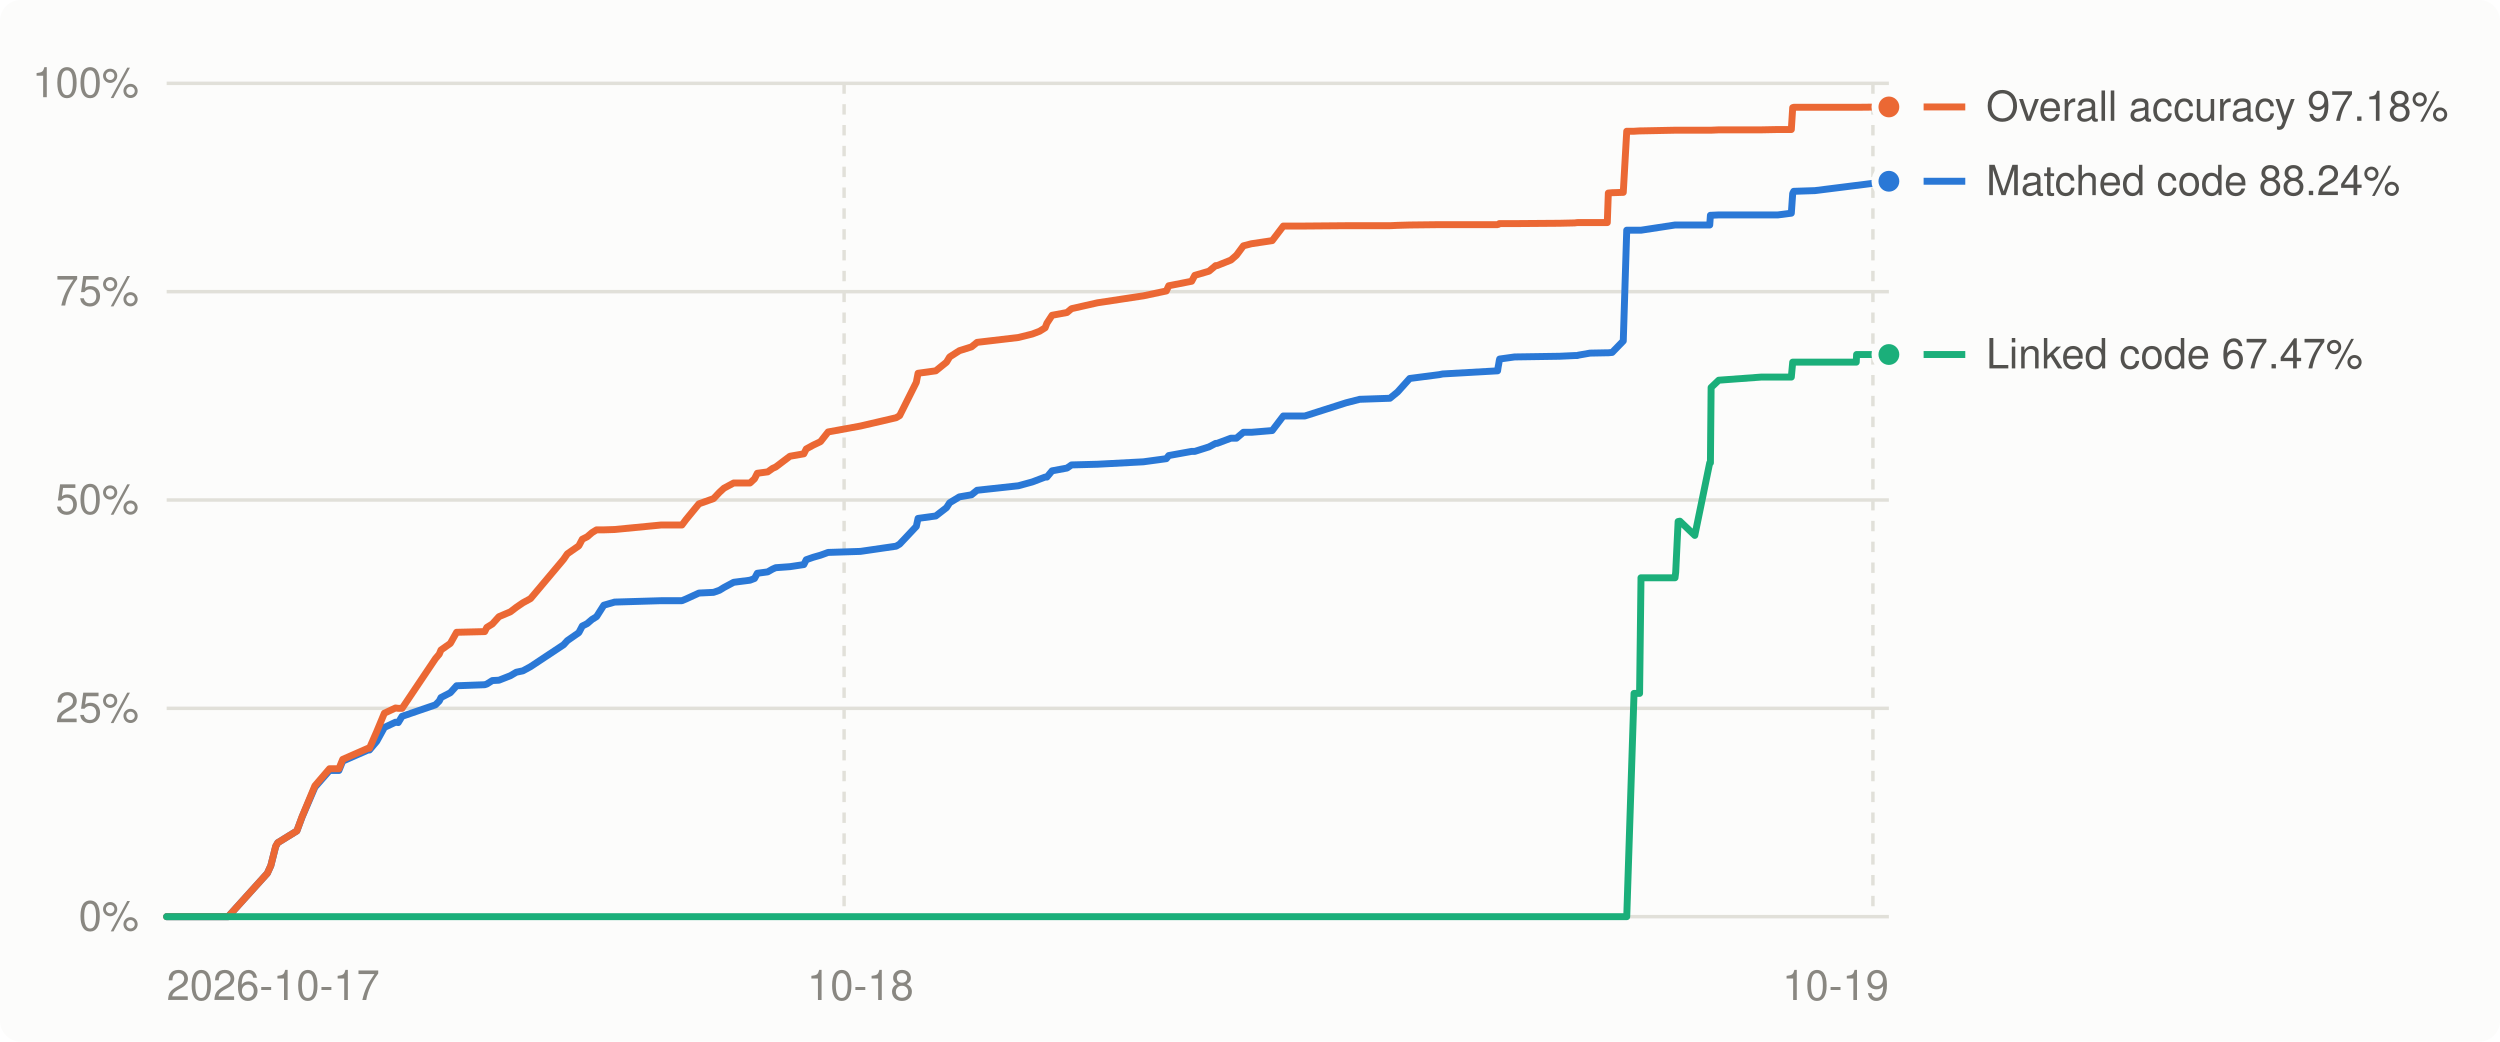
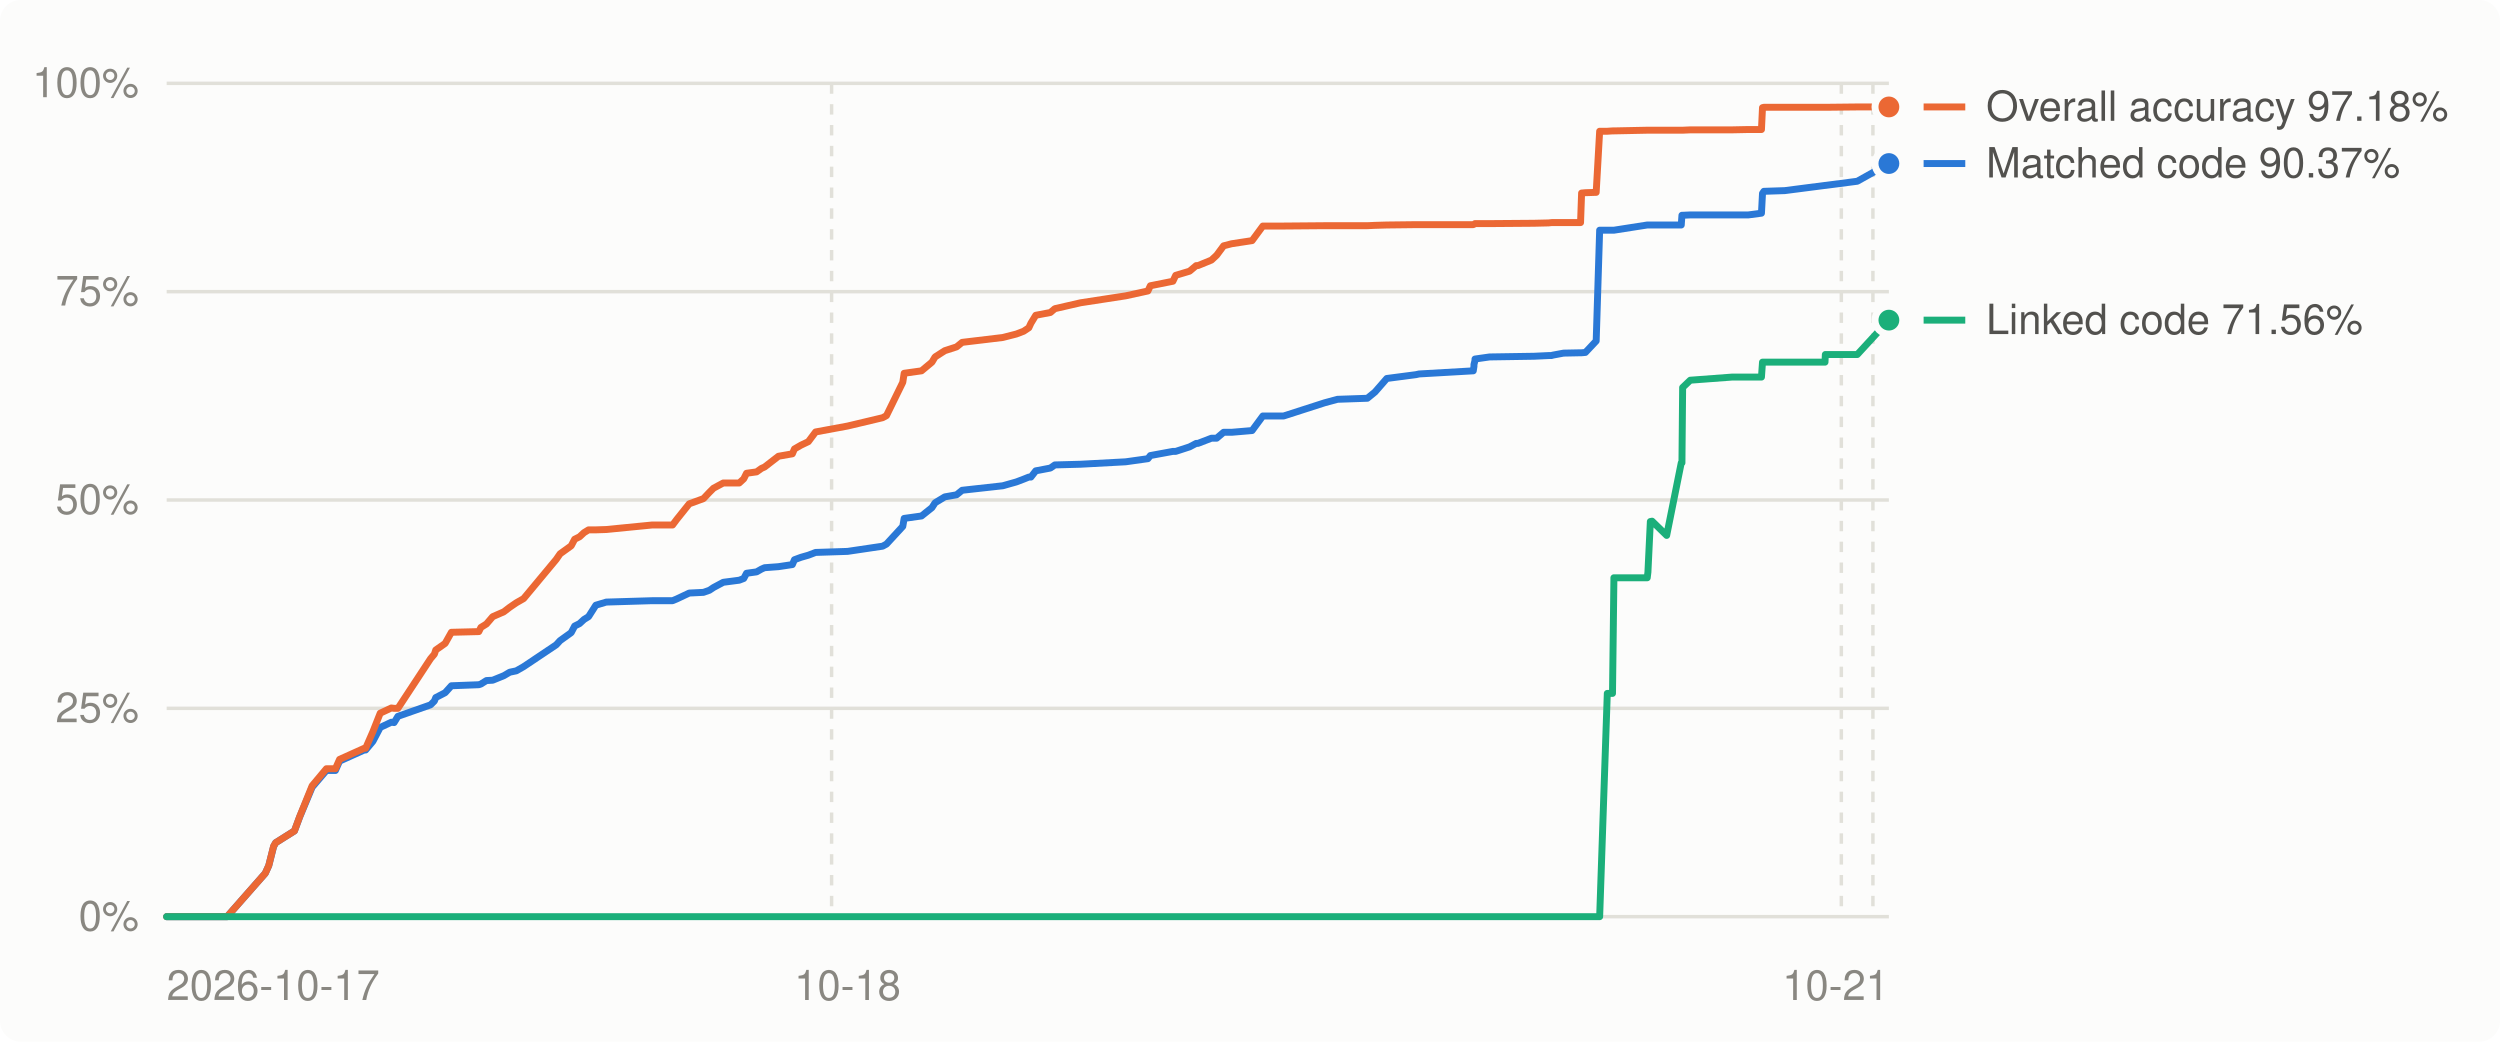
<svg xmlns="http://www.w3.org/2000/svg" viewBox="0 0 720 300" width="720" height="300" role="img" aria-label="Decompilation progress over time">
  <style>
.bg{fill:#fcfcfb}.grid{stroke:#e1e0d9}.muted{fill:#898781}.lbl{fill:#52514e}.ln0{stroke:#2a78d6}.dot0{fill:#2a78d6;stroke:#fcfcfb}.ln1{stroke:#eb6834}.dot1{fill:#eb6834;stroke:#fcfcfb}.ln2{stroke:#1baf7a}.dot2{fill:#1baf7a;stroke:#fcfcfb}
@media (prefers-color-scheme: dark){.bg{fill:#1a1a19}.grid{stroke:#2c2c2a}.muted{fill:#898781}.lbl{fill:#c3c2b7}.ln0{stroke:#3987e5}.dot0{fill:#3987e5;stroke:#1a1a19}.ln1{stroke:#d95926}.dot1{fill:#d95926;stroke:#1a1a19}.ln2{stroke:#199e70}.dot2{fill:#199e70;stroke:#1a1a19}}
text{font:12px -apple-system,BlinkMacSystemFont,'Segoe UI',Helvetica,Arial,sans-serif}
</style>
  <rect class="bg" width="720" height="300" rx="6" />
  <line x1="48" x2="544" y1="264.0" y2="264.0" class="grid" stroke-width="1" />
  <text x="40" y="268.0" class="muted" text-anchor="end">0%</text>
  <line x1="48" x2="544" y1="204.0" y2="204.0" class="grid" stroke-width="1" />
  <text x="40" y="208.0" class="muted" text-anchor="end">25%</text>
  <line x1="48" x2="544" y1="144.0" y2="144.0" class="grid" stroke-width="1" />
  <text x="40" y="148.0" class="muted" text-anchor="end">50%</text>
  <line x1="48" x2="544" y1="84.0" y2="84.0" class="grid" stroke-width="1" />
  <text x="40" y="88.0" class="muted" text-anchor="end">75%</text>
  <line x1="48" x2="544" y1="24.0" y2="24.0" class="grid" stroke-width="1" />
  <text x="40" y="28.0" class="muted" text-anchor="end">100%</text>
-   <line x1="243.1" x2="243.1" y1="24" y2="264" class="grid" stroke-width="1" stroke-dasharray="3 3" />
+   <line x1="239.5" x2="239.5" y1="24" y2="264" class="grid" stroke-width="1" stroke-dasharray="3 3" />
+   <line x1="530.3" x2="530.3" y1="24" y2="264" class="grid" stroke-width="1" stroke-dasharray="3 3" />
  <line x1="539.4" x2="539.4" y1="24" y2="264" class="grid" stroke-width="1" stroke-dasharray="3 3" />
  <text class="muted" x="48.0" y="288" text-anchor="start">2026-10-17</text>
-   <text class="muted" x="247.8" y="288" text-anchor="middle">10-18</text>
-   <text class="muted" x="544.0" y="288" text-anchor="end">10-19</text>
-   <polyline points="48.0,264.0 65.7,264.0 77.0,251.5 78.0,249.3 79.4,243.8 80.0,242.7 85.5,239.3 87.0,235.3 90.7,226.7 94.9,221.9 97.6,221.9 98.7,219.2 106.0,216.0 106.4,216.0 108.5,213.5 110.7,209.5 113.9,208.0 114.7,208.1 115.8,206.3 125.4,203.0 126.5,201.9 127.0,200.9 129.7,199.5 131.5,197.5 139.6,197.2 140.2,197.0 141.8,196.0 143.7,195.9 147.0,194.6 148.7,193.6 150.6,193.2 152.8,192.0 162.3,185.7 163.4,184.5 166.7,182.2 167.7,180.3 169.1,179.6 170.5,178.4 171.8,177.6 173.9,174.3 177.0,173.4 190.4,173.0 196.4,173.0 197.6,172.5 201.3,170.8 205.5,170.6 207.2,170.0 208.5,169.2 211.3,167.7 216.0,167.1 217.3,166.6 218.1,165.1 221.1,164.7 222.5,163.9 223.4,163.5 227.5,163.2 231.5,162.6 232.2,161.2 234.2,160.5 236.3,159.9 238.5,159.1 247.8,158.8 258.1,157.3 259.1,156.7 263.9,151.6 264.4,149.3 269.5,148.6 272.6,146.2 273.5,144.8 276.3,143.1 279.8,142.5 281.4,141.2 293.3,139.9 297.3,138.8 299.4,138.0 301.0,137.4 301.5,137.4 303.0,135.6 307.3,134.8 308.6,133.9 316.1,133.7 329.3,133.0 335.9,132.1 336.6,131.2 343.2,130.0 344.1,130.0 348.2,128.7 350.1,127.7 350.5,127.7 354.5,126.2 356.1,126.2 358.1,124.5 360.4,124.5 366.4,124.0 369.6,119.8 375.8,119.8 387.7,116.0 391.6,115.0 400.3,114.7 402.5,112.9 406.0,109.0 414.5,107.9 415.5,107.7 431.3,106.8 431.5,105.5 431.6,105.0 431.8,103.8 431.9,103.4 436.2,102.8 449.2,102.6 453.5,102.4 454.3,102.4 454.5,102.3 457.9,101.7 462.9,101.6 463.2,101.6 464.3,101.5 467.5,98.2 468.5,66.3 470.6,66.3 472.2,66.3 472.6,66.3 472.6,66.3 482.4,64.8 482.6,64.8 483.3,64.8 483.8,64.8 488.1,64.8 492.4,64.8 492.6,62.0 492.8,62.0 495.0,61.9 507.2,61.9 512.0,61.9 515.9,61.4 516.3,55.7 516.6,55.1 522.7,54.9 534.6,53.4 534.7,53.4 544.0,52.2" fill="none" class="ln0" stroke-width="2" stroke-linejoin="round" stroke-linecap="round" />
-   <polyline points="48.0,264.0 65.7,264.0 77.0,251.5 78.0,249.3 79.4,243.7 80.0,242.7 85.5,239.3 87.0,235.2 90.7,226.3 94.9,221.4 97.6,221.4 98.7,218.7 106.0,215.5 106.4,215.5 108.5,210.7 110.7,205.4 113.9,203.9 114.7,204.0 115.8,204.0 125.4,189.7 126.5,188.4 127.0,187.2 129.7,185.3 131.5,182.1 139.6,181.9 140.2,180.7 141.8,179.7 143.7,177.6 147.0,176.2 148.7,174.9 150.6,173.6 152.8,172.4 162.3,161.1 163.4,159.5 166.7,157.2 167.7,155.3 169.1,154.6 170.5,153.4 171.8,152.6 173.9,152.6 177.0,152.5 190.4,151.2 196.4,151.2 197.6,149.6 201.3,145.1 205.5,143.6 207.2,141.8 208.5,140.6 211.3,139.1 216.0,139.1 217.3,137.9 218.1,136.3 221.1,135.9 222.5,134.9 223.4,134.5 227.5,131.4 231.5,130.7 232.2,129.3 234.2,128.2 236.3,127.2 238.5,124.4 247.8,122.7 258.1,120.3 259.1,119.7 263.9,110.1 264.4,107.5 269.5,106.8 272.6,104.3 273.5,102.8 276.3,101.0 279.8,99.9 281.4,98.6 293.3,97.2 297.3,96.2 299.4,95.4 301.0,94.4 301.5,93.1 303.0,90.8 307.3,90.0 308.6,88.9 316.1,87.2 329.3,85.2 335.9,83.8 336.6,82.3 343.2,81.0 344.1,79.3 348.2,78.1 350.1,76.5 350.5,76.5 354.5,74.9 356.1,73.5 358.1,70.8 360.4,70.2 366.4,69.3 369.6,65.1 375.8,65.1 387.7,65.0 391.6,65.0 400.3,65.0 402.5,64.9 406.0,64.8 414.5,64.7 415.5,64.7 431.3,64.7 431.5,64.6 431.6,64.6 431.8,64.4 431.9,64.4 436.2,64.4 449.2,64.3 453.5,64.2 454.3,64.1 454.5,64.1 457.9,64.1 462.9,64.1 463.2,55.6 464.3,55.5 467.5,55.4 468.5,37.8 470.6,37.8 472.2,37.7 472.6,37.7 472.6,37.7 482.4,37.5 482.6,37.5 483.3,37.5 483.8,37.5 488.1,37.5 492.4,37.5 492.6,37.5 492.8,37.5 495.0,37.4 507.2,37.4 512.0,37.3 515.9,37.3 516.3,31.0 516.6,30.9 522.7,30.9 534.6,30.9 534.7,30.9 544.0,30.8" fill="none" class="ln1" stroke-width="2" stroke-linejoin="round" stroke-linecap="round" />
-   <polyline points="48.0,264.0 65.7,264.0 77.0,264.0 78.0,264.0 79.4,264.0 80.0,264.0 85.5,264.0 87.0,264.0 90.7,264.0 94.9,264.0 97.6,264.0 98.7,264.0 106.0,264.0 106.4,264.0 108.5,264.0 110.7,264.0 113.9,264.0 114.7,264.0 115.8,264.0 125.4,264.0 126.5,264.0 127.0,264.0 129.7,264.0 131.5,264.0 139.6,264.0 140.2,264.0 141.8,264.0 143.7,264.0 147.0,264.0 148.7,264.0 150.6,264.0 152.8,264.0 162.3,264.0 163.4,264.0 166.7,264.0 167.7,264.0 169.1,264.0 170.5,264.0 171.8,264.0 173.9,264.0 177.0,264.0 190.4,264.0 196.4,264.0 197.6,264.0 201.3,264.0 205.5,264.0 207.2,264.0 208.5,264.0 211.3,264.0 216.0,264.0 217.3,264.0 218.1,264.0 221.1,264.0 222.5,264.0 223.4,264.0 227.5,264.0 231.5,264.0 232.2,264.0 234.2,264.0 236.3,264.0 238.5,264.0 247.8,264.0 258.1,264.0 259.1,264.0 263.9,264.0 264.4,264.0 269.5,264.0 272.6,264.0 273.5,264.0 276.3,264.0 279.8,264.0 281.4,264.0 293.3,264.0 297.3,264.0 299.4,264.0 301.0,264.0 301.5,264.0 303.0,264.0 307.3,264.0 308.6,264.0 316.1,264.0 329.3,264.0 335.9,264.0 336.6,264.0 343.2,264.0 344.1,264.0 348.2,264.0 350.1,264.0 350.5,264.0 354.5,264.0 356.1,264.0 358.1,264.0 360.4,264.0 366.4,264.0 369.6,264.0 375.8,264.0 387.7,264.0 391.6,264.0 400.3,264.0 402.5,264.0 406.0,264.0 414.5,264.0 415.5,264.0 431.3,264.0 431.5,264.0 431.6,264.0 431.8,264.0 431.9,264.0 436.2,264.0 449.2,264.0 453.5,264.0 454.3,264.0 454.5,264.0 457.9,264.0 462.9,264.0 463.2,264.0 464.3,264.0 467.5,264.0 468.5,264.0 470.6,199.7 472.2,199.7 472.6,167.1 472.6,166.4 482.4,166.4 482.6,164.8 483.3,150.2 483.8,150.1 488.1,154.2 492.4,133.3 492.6,133.3 492.8,111.6 495.0,109.5 507.2,108.6 512.0,108.6 515.9,108.6 516.3,104.3 516.6,104.3 522.7,104.3 534.6,104.3 534.7,102.1 544.0,102.1" fill="none" class="ln2" stroke-width="2" stroke-linejoin="round" stroke-linecap="round" />
-   <circle cx="544.0" cy="52.2" r="4" class="dot0" stroke-width="2" />
+   <text class="muted" x="244.1" y="288" text-anchor="middle">10-18</text>
+   <text class="muted" x="544.0" y="288" text-anchor="end">10-21</text>
+   <polyline points="48.0,264.0 65.4,264.0 76.4,251.5 77.4,249.3 78.8,243.8 79.4,242.7 84.8,239.3 86.3,235.3 89.9,226.7 94.0,221.9 96.6,221.9 97.8,219.2 104.9,216.0 105.3,216.0 107.4,213.5 109.5,209.5 112.7,208.0 113.5,208.1 114.6,206.3 124.0,203.0 125.1,201.9 125.5,200.9 128.2,199.5 130.0,197.5 137.9,197.2 138.5,197.0 140.1,196.0 141.9,195.9 145.1,194.6 146.8,193.6 148.7,193.2 150.8,192.0 160.2,185.7 161.3,184.5 164.5,182.2 165.5,180.3 166.9,179.6 168.2,178.4 169.5,177.6 171.6,174.3 174.6,173.4 187.8,173.0 193.7,173.0 194.9,172.5 198.5,170.8 202.6,170.6 204.3,170.0 205.5,169.2 208.3,167.7 212.9,167.1 214.2,166.6 215.0,165.1 217.9,164.7 219.3,163.9 220.2,163.5 224.2,163.2 228.2,162.6 228.8,161.2 230.7,160.5 232.8,159.9 234.9,159.1 244.1,158.8 254.2,157.3 255.3,156.7 260.0,151.6 260.4,149.3 265.4,148.6 268.4,146.2 269.3,144.8 272.1,143.1 275.5,142.5 277.1,141.2 288.8,139.9 292.7,138.8 294.8,138.0 296.3,137.4 296.9,137.4 298.3,135.6 302.5,134.8 303.8,133.9 311.2,133.7 324.2,133.0 330.6,132.1 331.3,131.2 337.8,130.0 338.6,130.0 342.6,128.7 344.5,127.7 345.0,127.7 348.9,126.2 350.4,126.2 352.4,124.5 354.7,124.5 360.6,124.0 363.7,119.8 369.7,119.8 381.5,116.0 385.2,115.0 393.8,114.7 396.0,112.9 399.4,109.0 407.8,107.9 408.7,107.7 424.3,106.8 424.5,105.5 424.5,105.0 424.8,103.8 424.8,103.4 429.0,102.8 441.8,102.6 446.0,102.4 446.9,102.4 447.1,102.3 450.3,101.7 455.2,101.6 455.5,101.6 456.6,101.5 459.7,98.2 460.7,66.3 462.9,66.3 464.4,66.3 464.8,66.3 464.8,66.3 474.4,64.8 474.6,64.8 475.3,64.8 475.8,64.8 480.0,64.8 484.2,64.8 484.4,62.0 484.6,62.0 486.8,61.9 498.8,61.9 503.5,61.9 507.3,61.4 507.6,55.7 508.0,55.1 514.0,54.9 525.6,53.4 525.7,53.4 534.9,52.2 544.0,47.1" fill="none" class="ln0" stroke-width="2" stroke-linejoin="round" stroke-linecap="round" />
+   <polyline points="48.0,264.0 65.4,264.0 76.4,251.5 77.4,249.3 78.8,243.7 79.4,242.7 84.8,239.3 86.3,235.2 89.9,226.3 94.0,221.4 96.6,221.4 97.8,218.7 104.9,215.5 105.3,215.5 107.4,210.7 109.5,205.4 112.7,203.9 113.5,204.0 114.6,204.0 124.0,189.7 125.1,188.4 125.5,187.2 128.2,185.3 130.0,182.1 137.9,181.9 138.5,180.7 140.1,179.7 141.9,177.6 145.1,176.2 146.8,174.9 148.7,173.6 150.8,172.4 160.2,161.1 161.3,159.5 164.5,157.2 165.5,155.3 166.9,154.6 168.2,153.4 169.5,152.6 171.6,152.6 174.6,152.5 187.8,151.2 193.7,151.2 194.9,149.6 198.5,145.1 202.6,143.6 204.3,141.8 205.5,140.6 208.3,139.1 212.9,139.1 214.2,137.9 215.0,136.3 217.9,135.9 219.3,134.9 220.2,134.5 224.2,131.4 228.2,130.7 228.8,129.3 230.7,128.2 232.8,127.2 234.9,124.4 244.1,122.7 254.2,120.3 255.3,119.7 260.0,110.1 260.4,107.5 265.4,106.8 268.4,104.3 269.3,102.8 272.1,101.0 275.5,99.9 277.1,98.6 288.8,97.2 292.7,96.2 294.8,95.4 296.3,94.4 296.9,93.1 298.3,90.8 302.5,90.0 303.8,88.9 311.2,87.2 324.2,85.2 330.6,83.8 331.3,82.3 337.8,81.0 338.6,79.3 342.6,78.1 344.5,76.5 345.0,76.5 348.9,74.9 350.4,73.5 352.4,70.8 354.7,70.2 360.6,69.3 363.7,65.1 369.7,65.1 381.5,65.0 385.2,65.0 393.8,65.0 396.0,64.9 399.4,64.8 407.8,64.7 408.7,64.7 424.3,64.7 424.5,64.6 424.5,64.6 424.8,64.4 424.8,64.4 429.0,64.4 441.8,64.3 446.0,64.2 446.9,64.1 447.1,64.1 450.3,64.1 455.2,64.1 455.5,55.6 456.6,55.5 459.7,55.4 460.7,37.8 462.9,37.8 464.4,37.7 464.8,37.7 464.8,37.7 474.4,37.5 474.6,37.5 475.3,37.5 475.8,37.5 480.0,37.5 484.2,37.5 484.4,37.5 484.6,37.5 486.8,37.4 498.8,37.4 503.5,37.3 507.3,37.3 507.6,31.0 508.0,30.9 514.0,30.9 525.6,30.9 525.7,30.9 534.9,30.8 544.0,30.8" fill="none" class="ln1" stroke-width="2" stroke-linejoin="round" stroke-linecap="round" />
+   <polyline points="48.0,264.0 65.4,264.0 76.4,264.0 77.4,264.0 78.8,264.0 79.4,264.0 84.8,264.0 86.3,264.0 89.9,264.0 94.0,264.0 96.6,264.0 97.8,264.0 104.9,264.0 105.3,264.0 107.4,264.0 109.5,264.0 112.7,264.0 113.5,264.0 114.6,264.0 124.0,264.0 125.1,264.0 125.5,264.0 128.2,264.0 130.0,264.0 137.9,264.0 138.5,264.0 140.1,264.0 141.9,264.0 145.1,264.0 146.8,264.0 148.7,264.0 150.8,264.0 160.2,264.0 161.3,264.0 164.5,264.0 165.5,264.0 166.9,264.0 168.2,264.0 169.5,264.0 171.6,264.0 174.6,264.0 187.8,264.0 193.7,264.0 194.9,264.0 198.5,264.0 202.6,264.0 204.3,264.0 205.5,264.0 208.3,264.0 212.9,264.0 214.2,264.0 215.0,264.0 217.9,264.0 219.3,264.0 220.2,264.0 224.2,264.0 228.2,264.0 228.8,264.0 230.7,264.0 232.8,264.0 234.9,264.0 244.1,264.0 254.2,264.0 255.3,264.0 260.0,264.0 260.4,264.0 265.4,264.0 268.4,264.0 269.3,264.0 272.1,264.0 275.5,264.0 277.1,264.0 288.8,264.0 292.7,264.0 294.8,264.0 296.3,264.0 296.9,264.0 298.3,264.0 302.5,264.0 303.8,264.0 311.2,264.0 324.2,264.0 330.6,264.0 331.3,264.0 337.8,264.0 338.6,264.0 342.6,264.0 344.5,264.0 345.0,264.0 348.9,264.0 350.4,264.0 352.4,264.0 354.7,264.0 360.6,264.0 363.7,264.0 369.7,264.0 381.5,264.0 385.2,264.0 393.8,264.0 396.0,264.0 399.4,264.0 407.8,264.0 408.7,264.0 424.3,264.0 424.5,264.0 424.5,264.0 424.8,264.0 424.8,264.0 429.0,264.0 441.8,264.0 446.0,264.0 446.9,264.0 447.1,264.0 450.3,264.0 455.2,264.0 455.5,264.0 456.6,264.0 459.7,264.0 460.7,264.0 462.9,199.7 464.4,199.7 464.8,167.1 464.8,166.4 474.4,166.4 474.6,164.8 475.3,150.2 475.8,150.1 480.0,154.2 484.2,133.3 484.4,133.3 484.6,111.6 486.8,109.5 498.8,108.6 503.5,108.6 507.3,108.6 507.6,104.3 508.0,104.3 514.0,104.3 525.6,104.3 525.7,102.1 534.9,102.1 544.0,92.2" fill="none" class="ln2" stroke-width="2" stroke-linejoin="round" stroke-linecap="round" />
+   <circle cx="544.0" cy="47.1" r="4" class="dot0" stroke-width="2" />
  <circle cx="544.0" cy="30.8" r="4" class="dot1" stroke-width="2" />
-   <circle cx="544.0" cy="102.1" r="4" class="dot2" stroke-width="2" />
-   <line x1="554" x2="566" y1="102.1" y2="102.1" class="ln2" stroke-width="2" />
-   <text class="lbl" x="572" y="106.1">Linked code 67.47%</text>
-   <line x1="554" x2="566" y1="52.2" y2="52.2" class="ln0" stroke-width="2" />
-   <text class="lbl" x="572" y="56.2">Matched code 88.24%</text>
+   <circle cx="544.0" cy="92.2" r="4" class="dot2" stroke-width="2" />
+   <line x1="554" x2="566" y1="92.2" y2="92.2" class="ln2" stroke-width="2" />
+   <text class="lbl" x="572" y="96.2">Linked code 71.56%</text>
+   <line x1="554" x2="566" y1="47.1" y2="47.1" class="ln0" stroke-width="2" />
+   <text class="lbl" x="572" y="51.1">Matched code 90.37%</text>
  <line x1="554" x2="566" y1="30.8" y2="30.8" class="ln1" stroke-width="2" />
  <text class="lbl" x="572" y="34.8">Overall accuracy 97.18%</text>
</svg>
